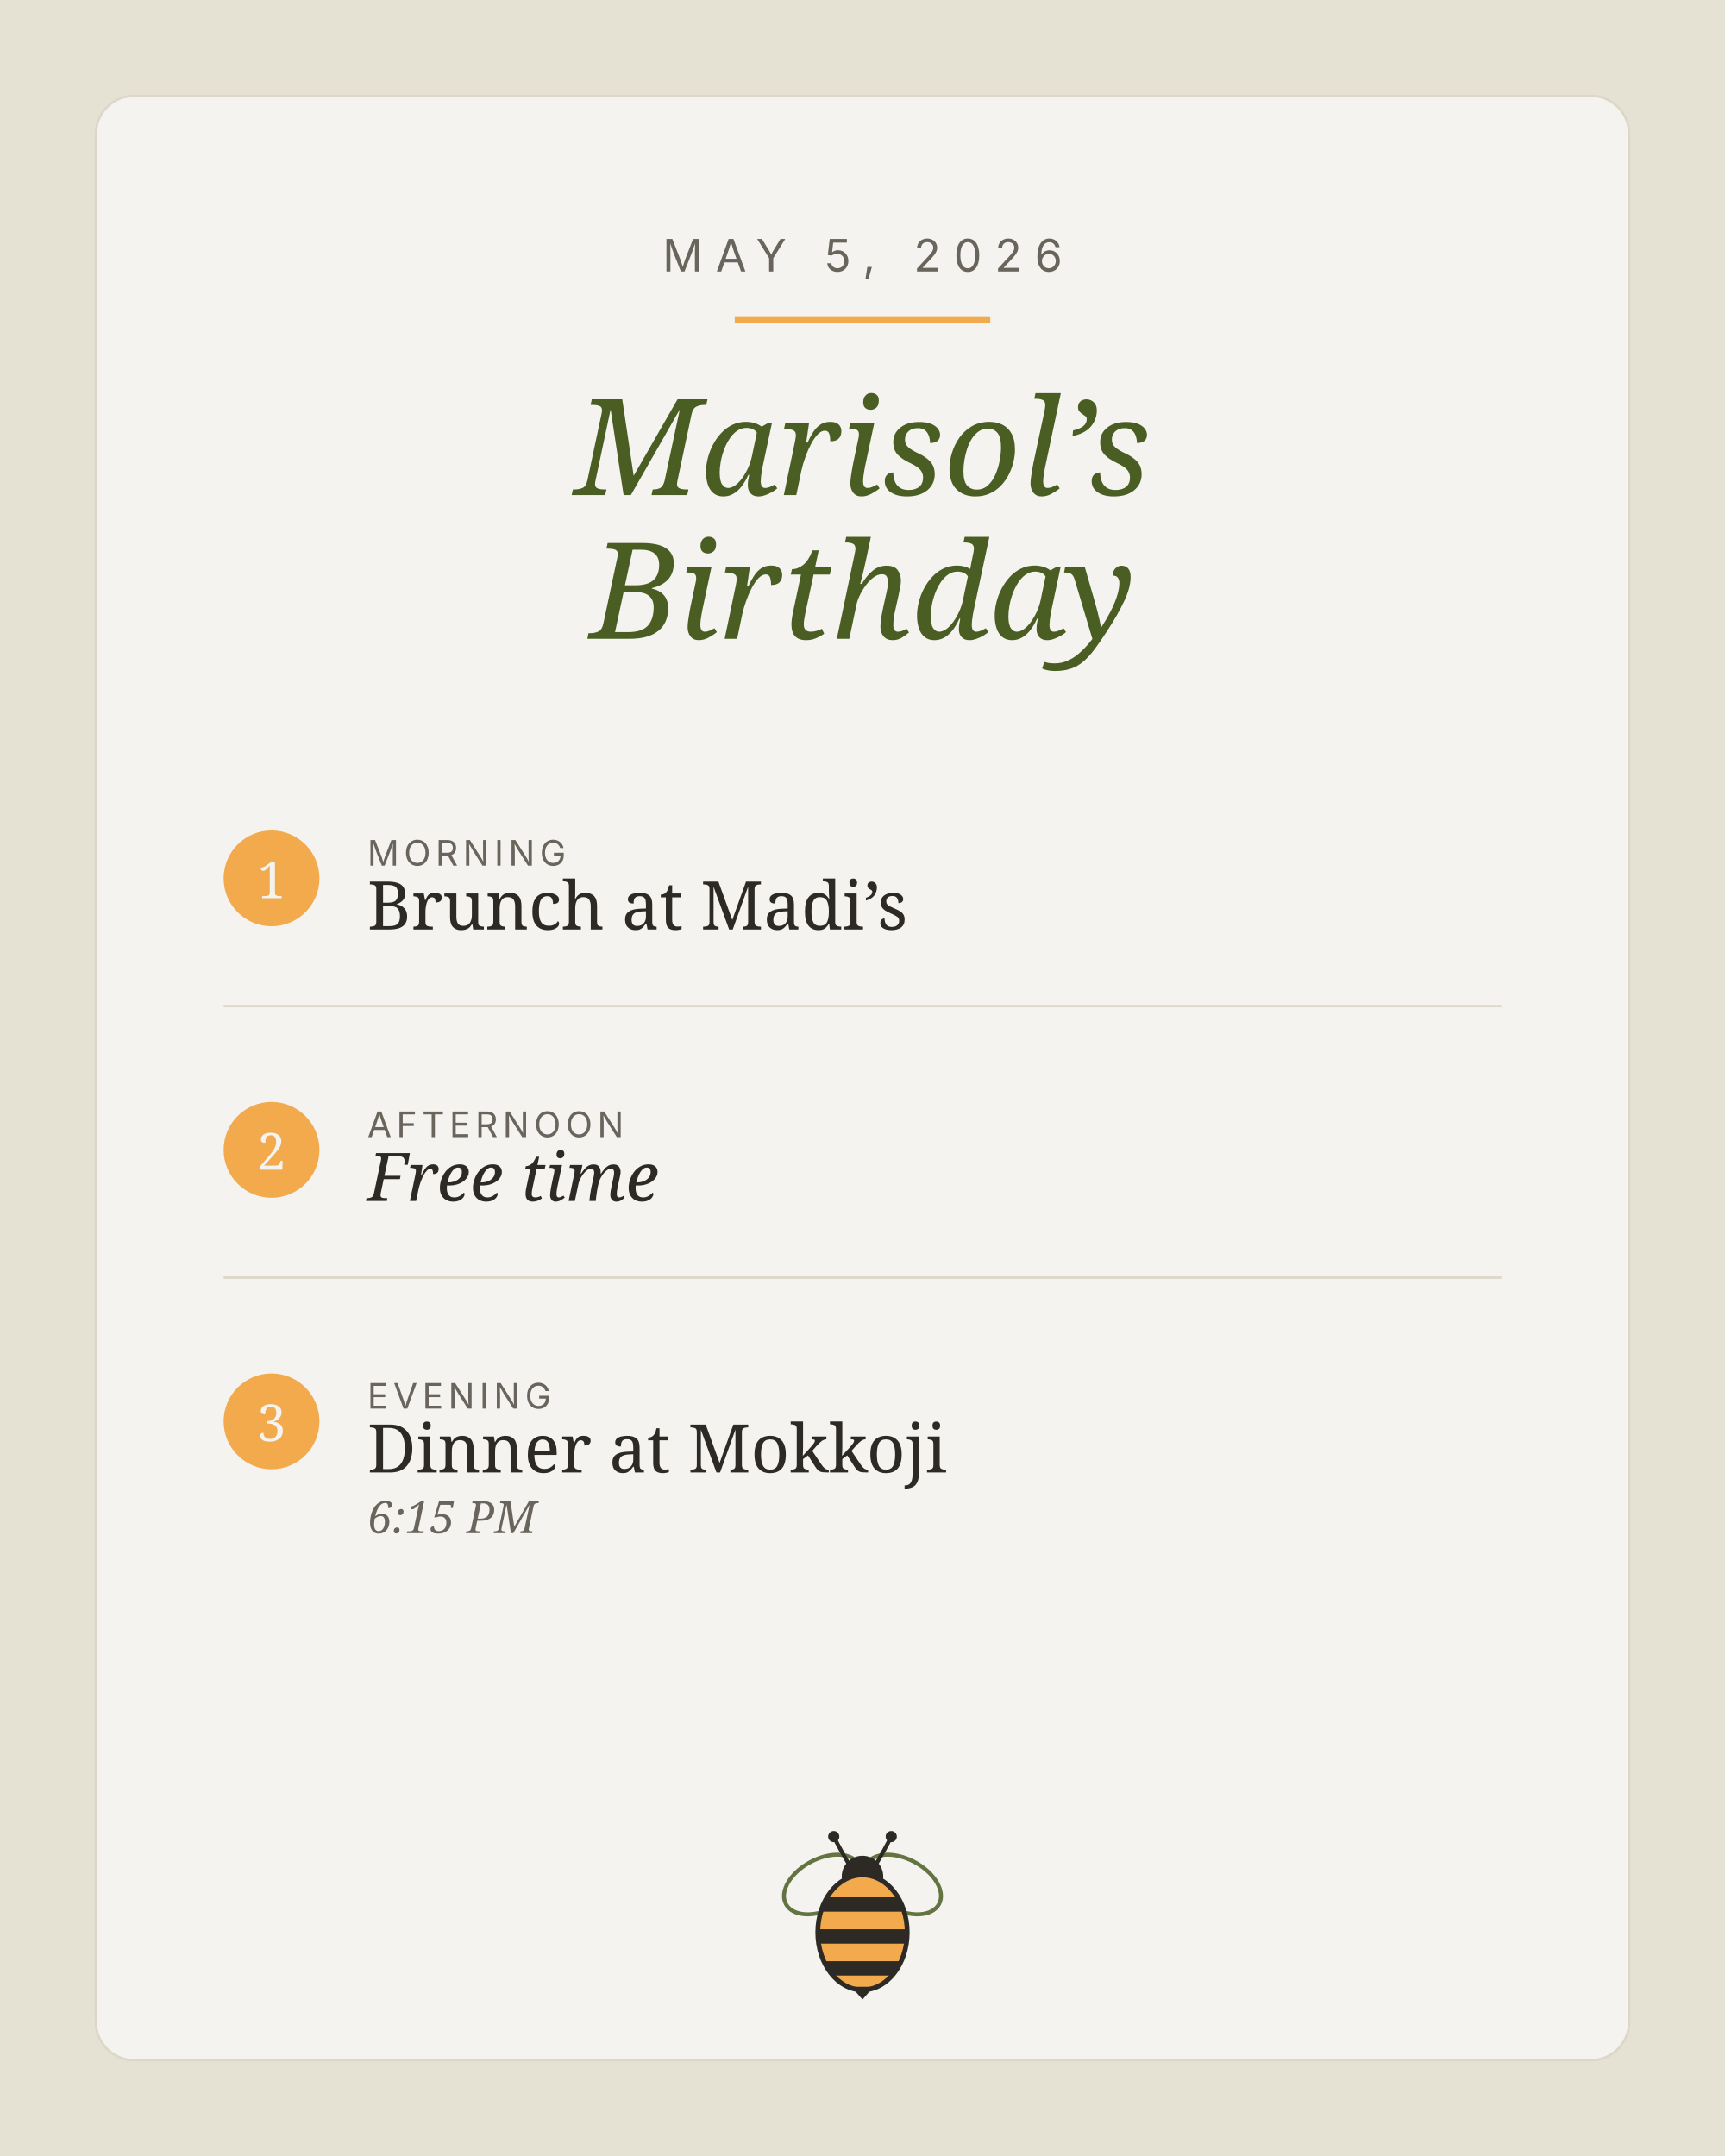
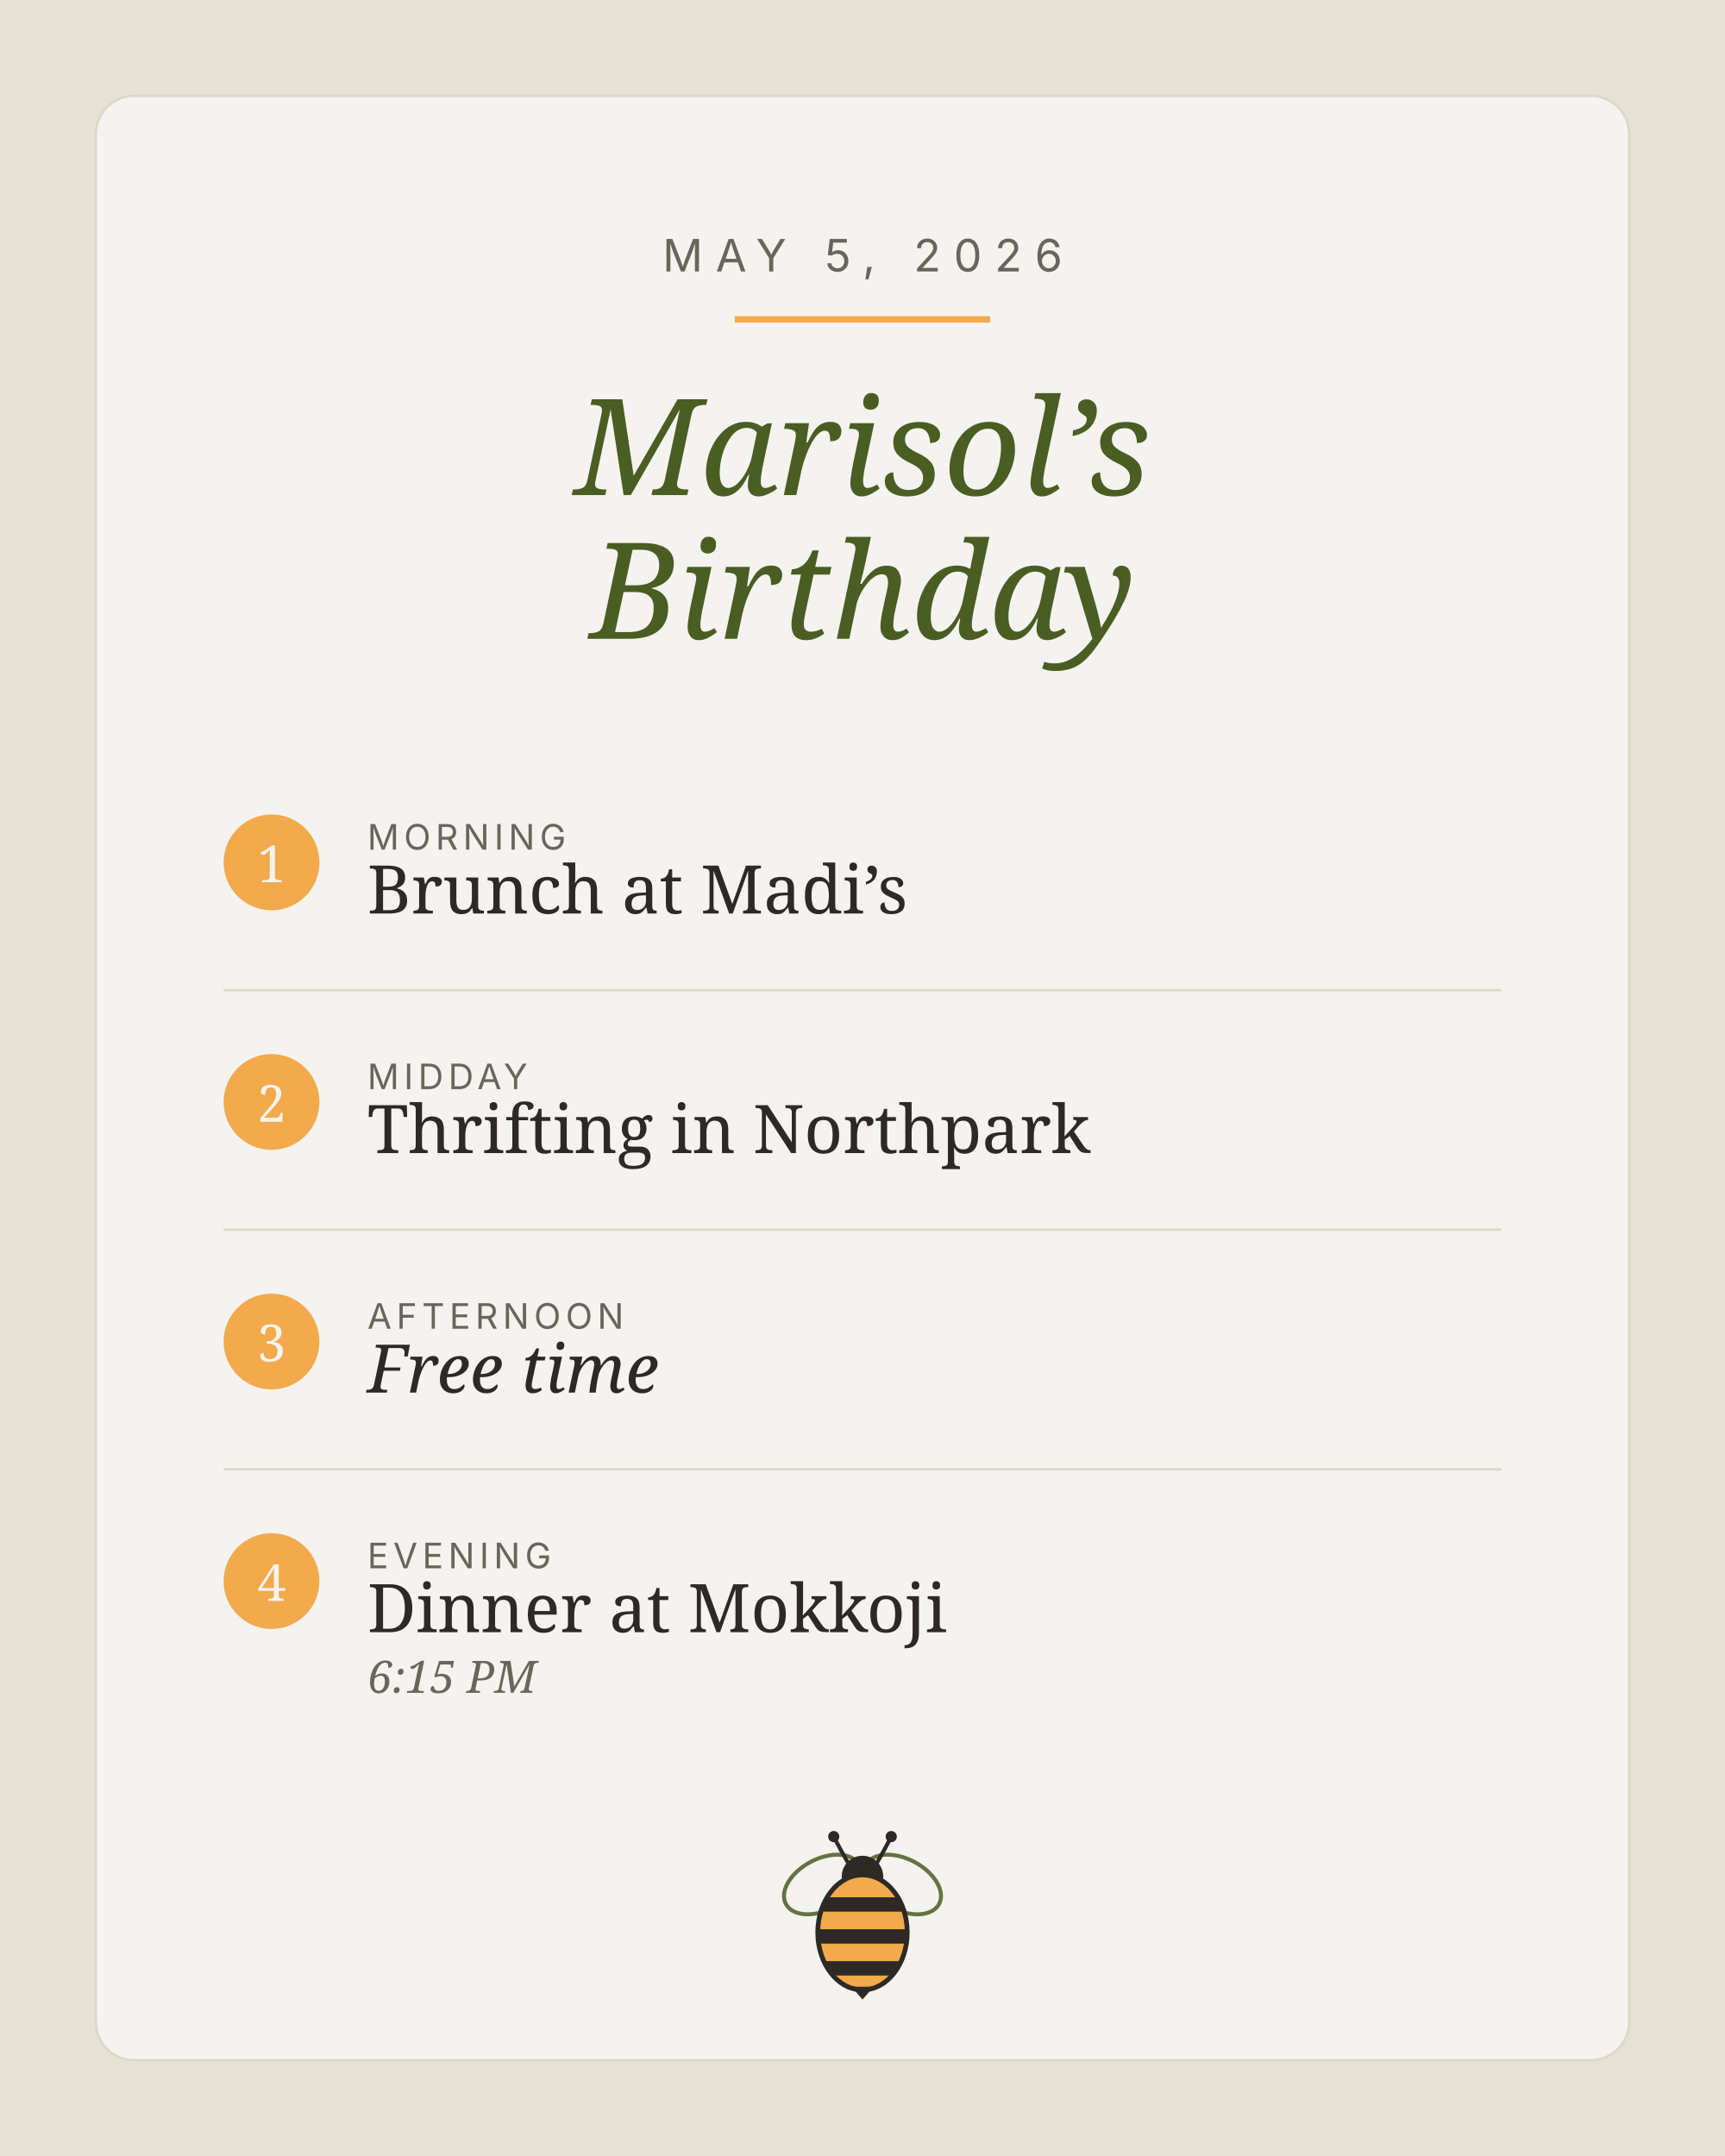
<svg xmlns="http://www.w3.org/2000/svg" viewBox="0 0 1080 1350" width="1080" height="1350">
  <defs>
    <style>
      .bg { fill: #e6e2d3; }
      .card { fill: #f4f3ef; }
      .olive { fill: #4a5d23; }
      .gold { fill: #f2aa4c; }
      .text-dark { fill: #2d2a26; }
      .text-light { fill: #6a655c; }
      .border { stroke: #dcd7c9; stroke-width: 1.5; fill: none; }
      .accent-line { stroke: #f2aa4c; stroke-width: 4; }
      .serif { font-family: 'Playfair Display', 'Georgia', serif; }
      .sans { font-family: 'Outfit', 'Inter', 'Helvetica', sans-serif; }
    </style>
    <clipPath id="bee-body-clip">
      <ellipse cx="540" cy="1210" rx="28" ry="36" />
    </clipPath>
  </defs>
  <rect class="bg" width="1080" height="1350" />
  <rect class="card" x="60" y="60" width="960" height="1230" rx="24" ry="24" />
  <rect class="border" x="60" y="60" width="960" height="1230" rx="24" ry="24" />
  <text class="sans text-light" x="540" y="170" font-size="28" letter-spacing="8" text-anchor="middle">MAY 5, 2026</text>
  <line class="accent-line" x1="460" y1="200" x2="620" y2="200" />
  <text class="serif olive" x="540" y="310" font-size="84" font-style="italic" text-anchor="middle">Marisol’s</text>
  <text class="serif olive" x="540" y="400" font-size="84" font-style="italic" text-anchor="middle">Birthday</text>
-   <g transform="translate(140, 520)">
+   <g transform="translate(140, 510)">
    <circle class="gold" cx="30" cy="30" r="30" />
    <text class="serif" x="30" y="30" font-size="32" text-anchor="middle" dominant-baseline="central" fill="#f4f3ef">1</text>
    <text class="sans text-light" x="90" y="22" font-size="22" letter-spacing="3">MORNING</text>
    <text class="serif text-dark" x="90" y="62" font-size="42">Brunch at Madi’s</text>
  </g>
-   <line class="border" x1="140" y1="630" x2="940" y2="630" />
-   <g transform="translate(140, 690)">
+   <line class="border" x1="140" y1="620" x2="940" y2="620" />
+   <g transform="translate(140, 660)">
    <circle class="gold" cx="30" cy="30" r="30" />
    <text class="serif" x="30" y="30" font-size="32" text-anchor="middle" dominant-baseline="central" fill="#f4f3ef">2</text>
+     <text class="sans text-light" x="90" y="22" font-size="22" letter-spacing="3">MIDDAY</text>
+     <text class="serif text-dark" x="90" y="62" font-size="42">Thrifting in Northpark</text>
+   </g>
+   <line class="border" x1="140" y1="770" x2="940" y2="770" />
+   <g transform="translate(140, 810)">
+     <circle class="gold" cx="30" cy="30" r="30" />
+     <text class="serif" x="30" y="30" font-size="32" text-anchor="middle" dominant-baseline="central" fill="#f4f3ef">3</text>
    <text class="sans text-light" x="90" y="22" font-size="22" letter-spacing="3">AFTERNOON</text>
    <text class="serif text-dark" x="90" y="62" font-size="42" font-style="italic">Free time</text>
  </g>
-   <line class="border" x1="140" y1="800" x2="940" y2="800" />
-   <g transform="translate(140, 860)">
+   <line class="border" x1="140" y1="920" x2="940" y2="920" />
+   <g transform="translate(140, 960)">
    <circle class="gold" cx="30" cy="30" r="30" />
-     <text class="serif" x="30" y="30" font-size="32" text-anchor="middle" dominant-baseline="central" fill="#f4f3ef">3</text>
+     <text class="serif" x="30" y="30" font-size="32" text-anchor="middle" dominant-baseline="central" fill="#f4f3ef">4</text>
    <text class="sans text-light" x="90" y="22" font-size="22" letter-spacing="3">EVENING</text>
    <text class="serif text-dark" x="90" y="62" font-size="42">Dinner at Mokkoji</text>
    <text class="serif text-light" x="90" y="100" font-size="28" font-style="italic">6:15 PM</text>
  </g>
  <g aria-label="bee">
    <ellipse cx="515" cy="1180" rx="26" ry="16" fill="#f4f3ef" stroke="#4a5d23" stroke-width="2.5" opacity="0.85" transform="rotate(-28 515 1180)" />
    <ellipse cx="565" cy="1180" rx="26" ry="16" fill="#f4f3ef" stroke="#4a5d23" stroke-width="2.5" opacity="0.85" transform="rotate(28 565 1180)" />
    <path d="M 533 1170 Q 526 1158 522 1150" stroke="#2d2a26" stroke-width="2.5" fill="none" stroke-linecap="round" />
    <circle cx="522" cy="1150" r="3.5" fill="#2d2a26" />
    <path d="M 547 1170 Q 554 1158 558 1150" stroke="#2d2a26" stroke-width="2.5" fill="none" stroke-linecap="round" />
    <circle cx="558" cy="1150" r="3.5" fill="#2d2a26" />
    <circle cx="540" cy="1175" r="13" fill="#2d2a26" />
    <ellipse cx="540" cy="1210" rx="28" ry="36" fill="#f2aa4c" stroke="#2d2a26" stroke-width="3" />
    <g clip-path="url(#bee-body-clip)">
      <rect x="510" y="1188" width="60" height="9" fill="#2d2a26" />
      <rect x="510" y="1208" width="60" height="9" fill="#2d2a26" />
      <rect x="510" y="1228" width="60" height="9" fill="#2d2a26" />
    </g>
    <polygon points="540,1252 533,1244 547,1244" fill="#2d2a26" />
  </g>
</svg>
